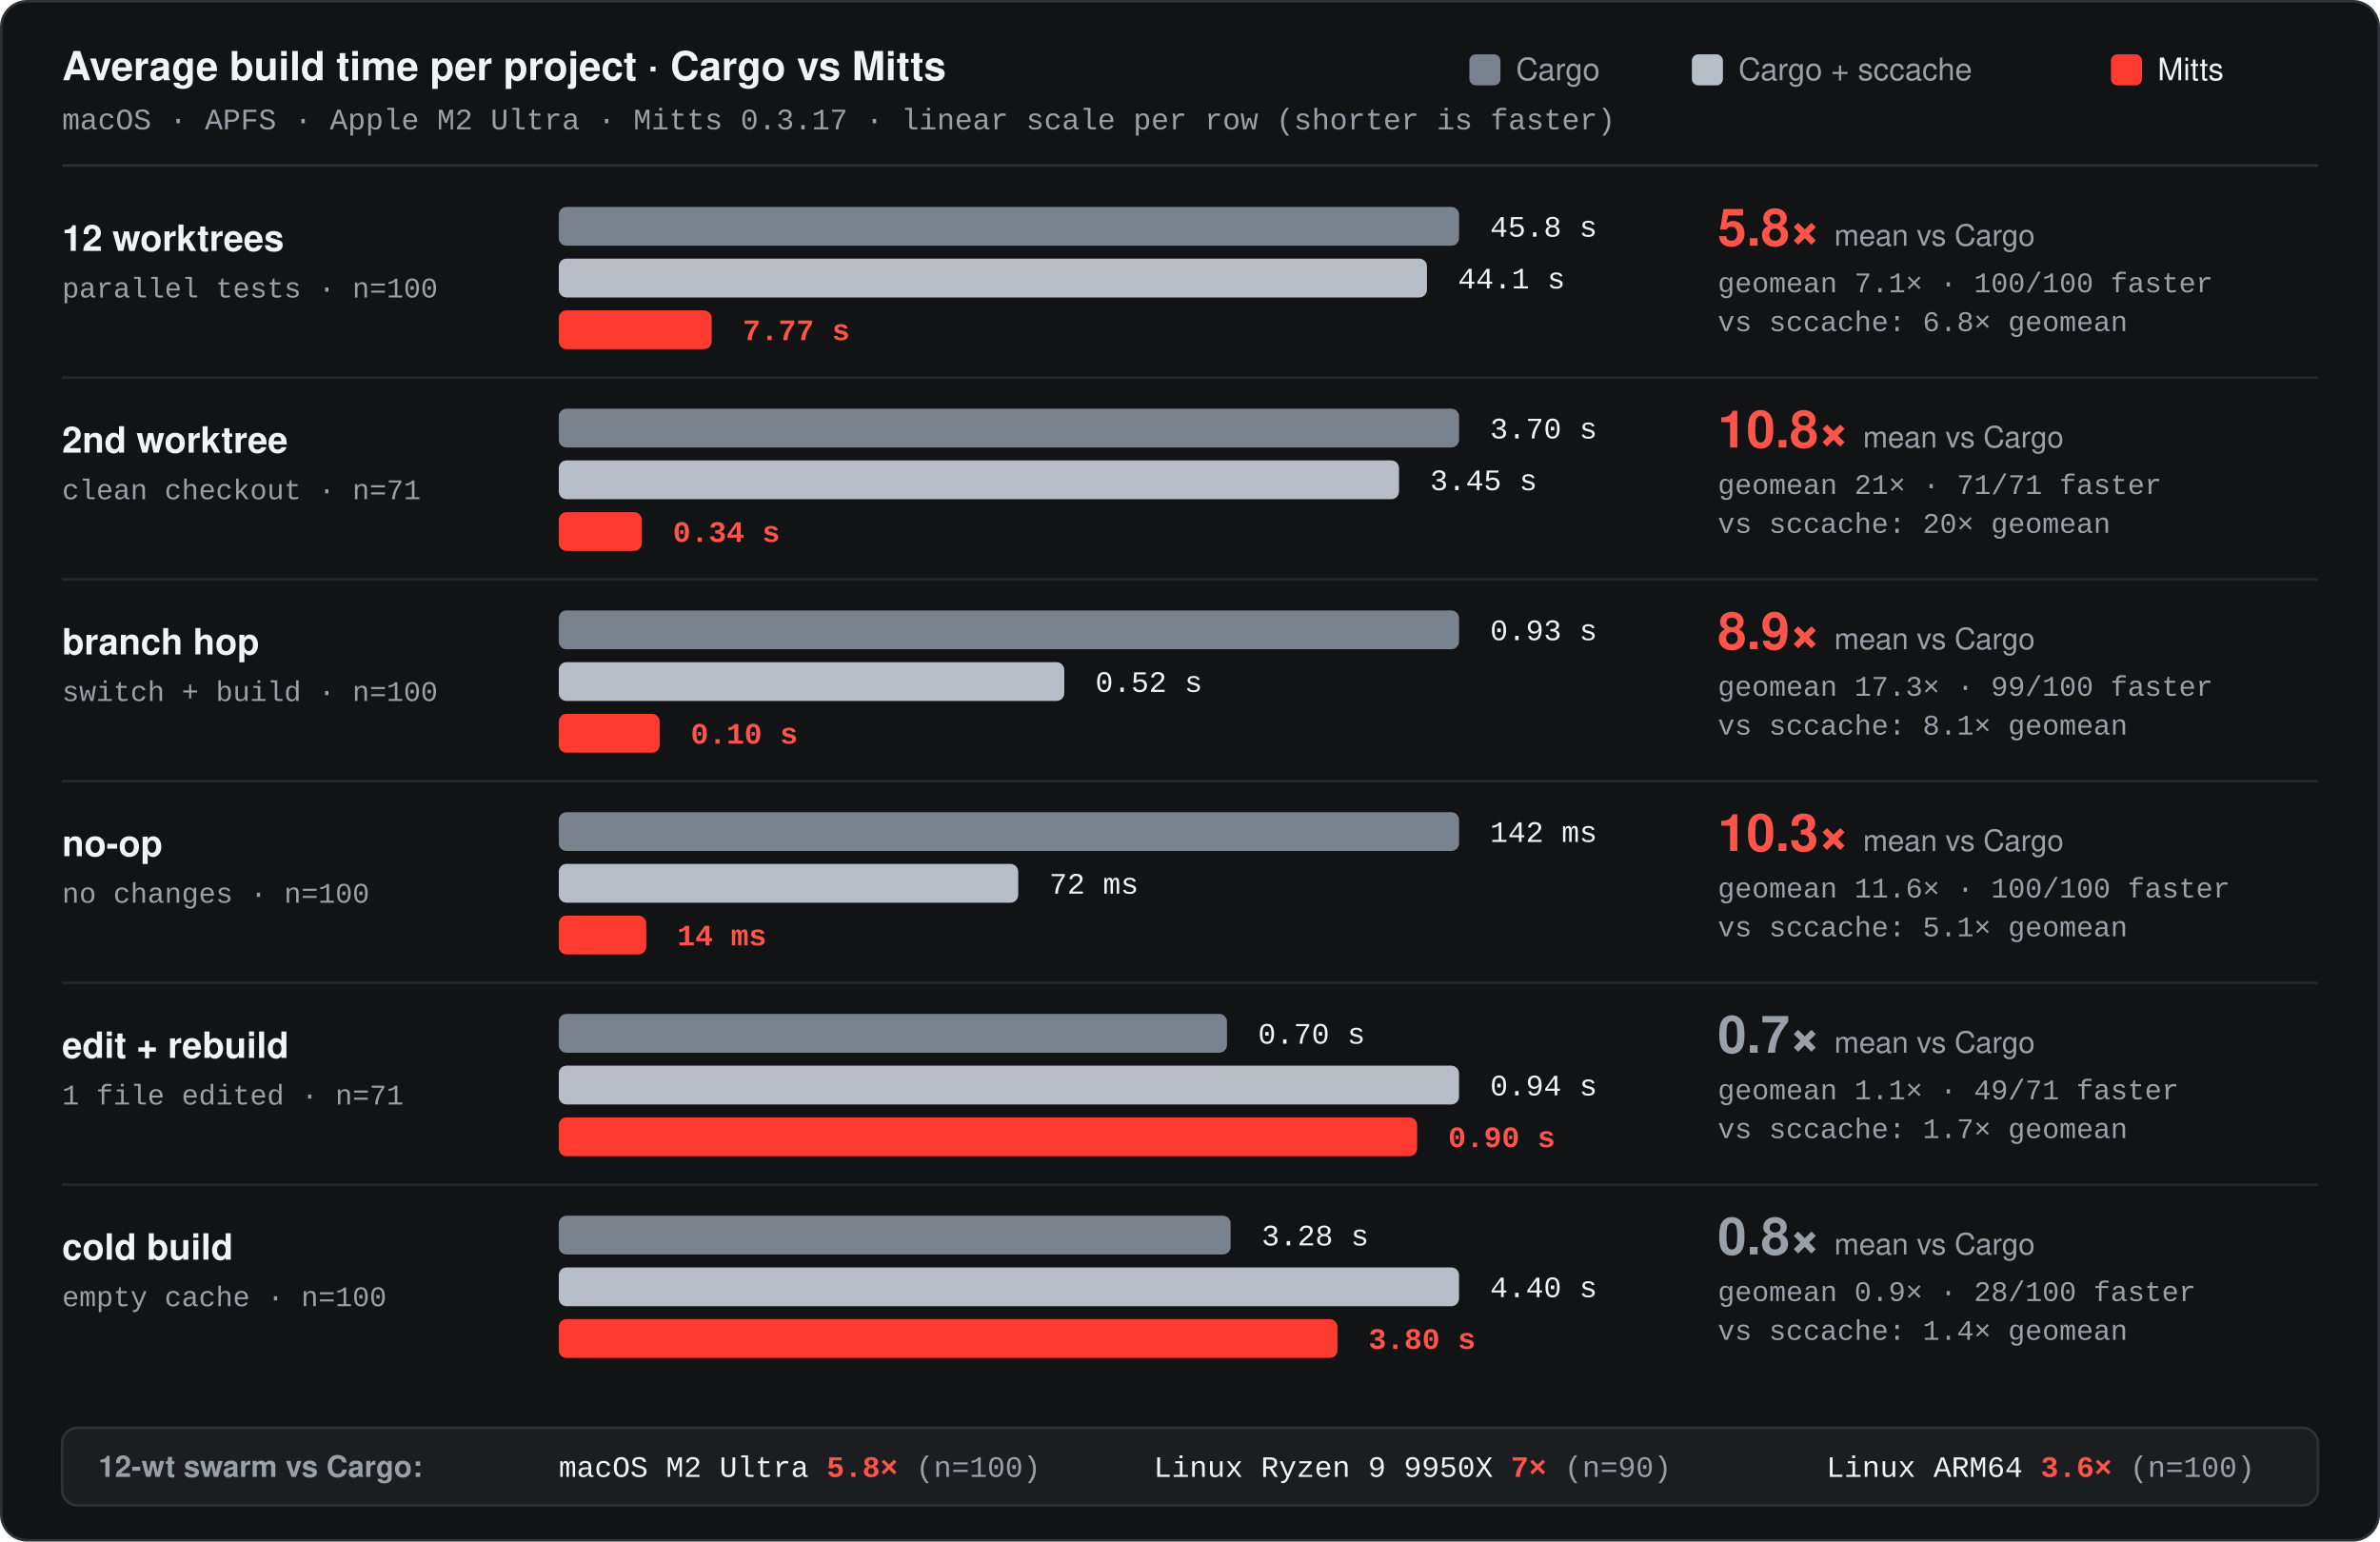
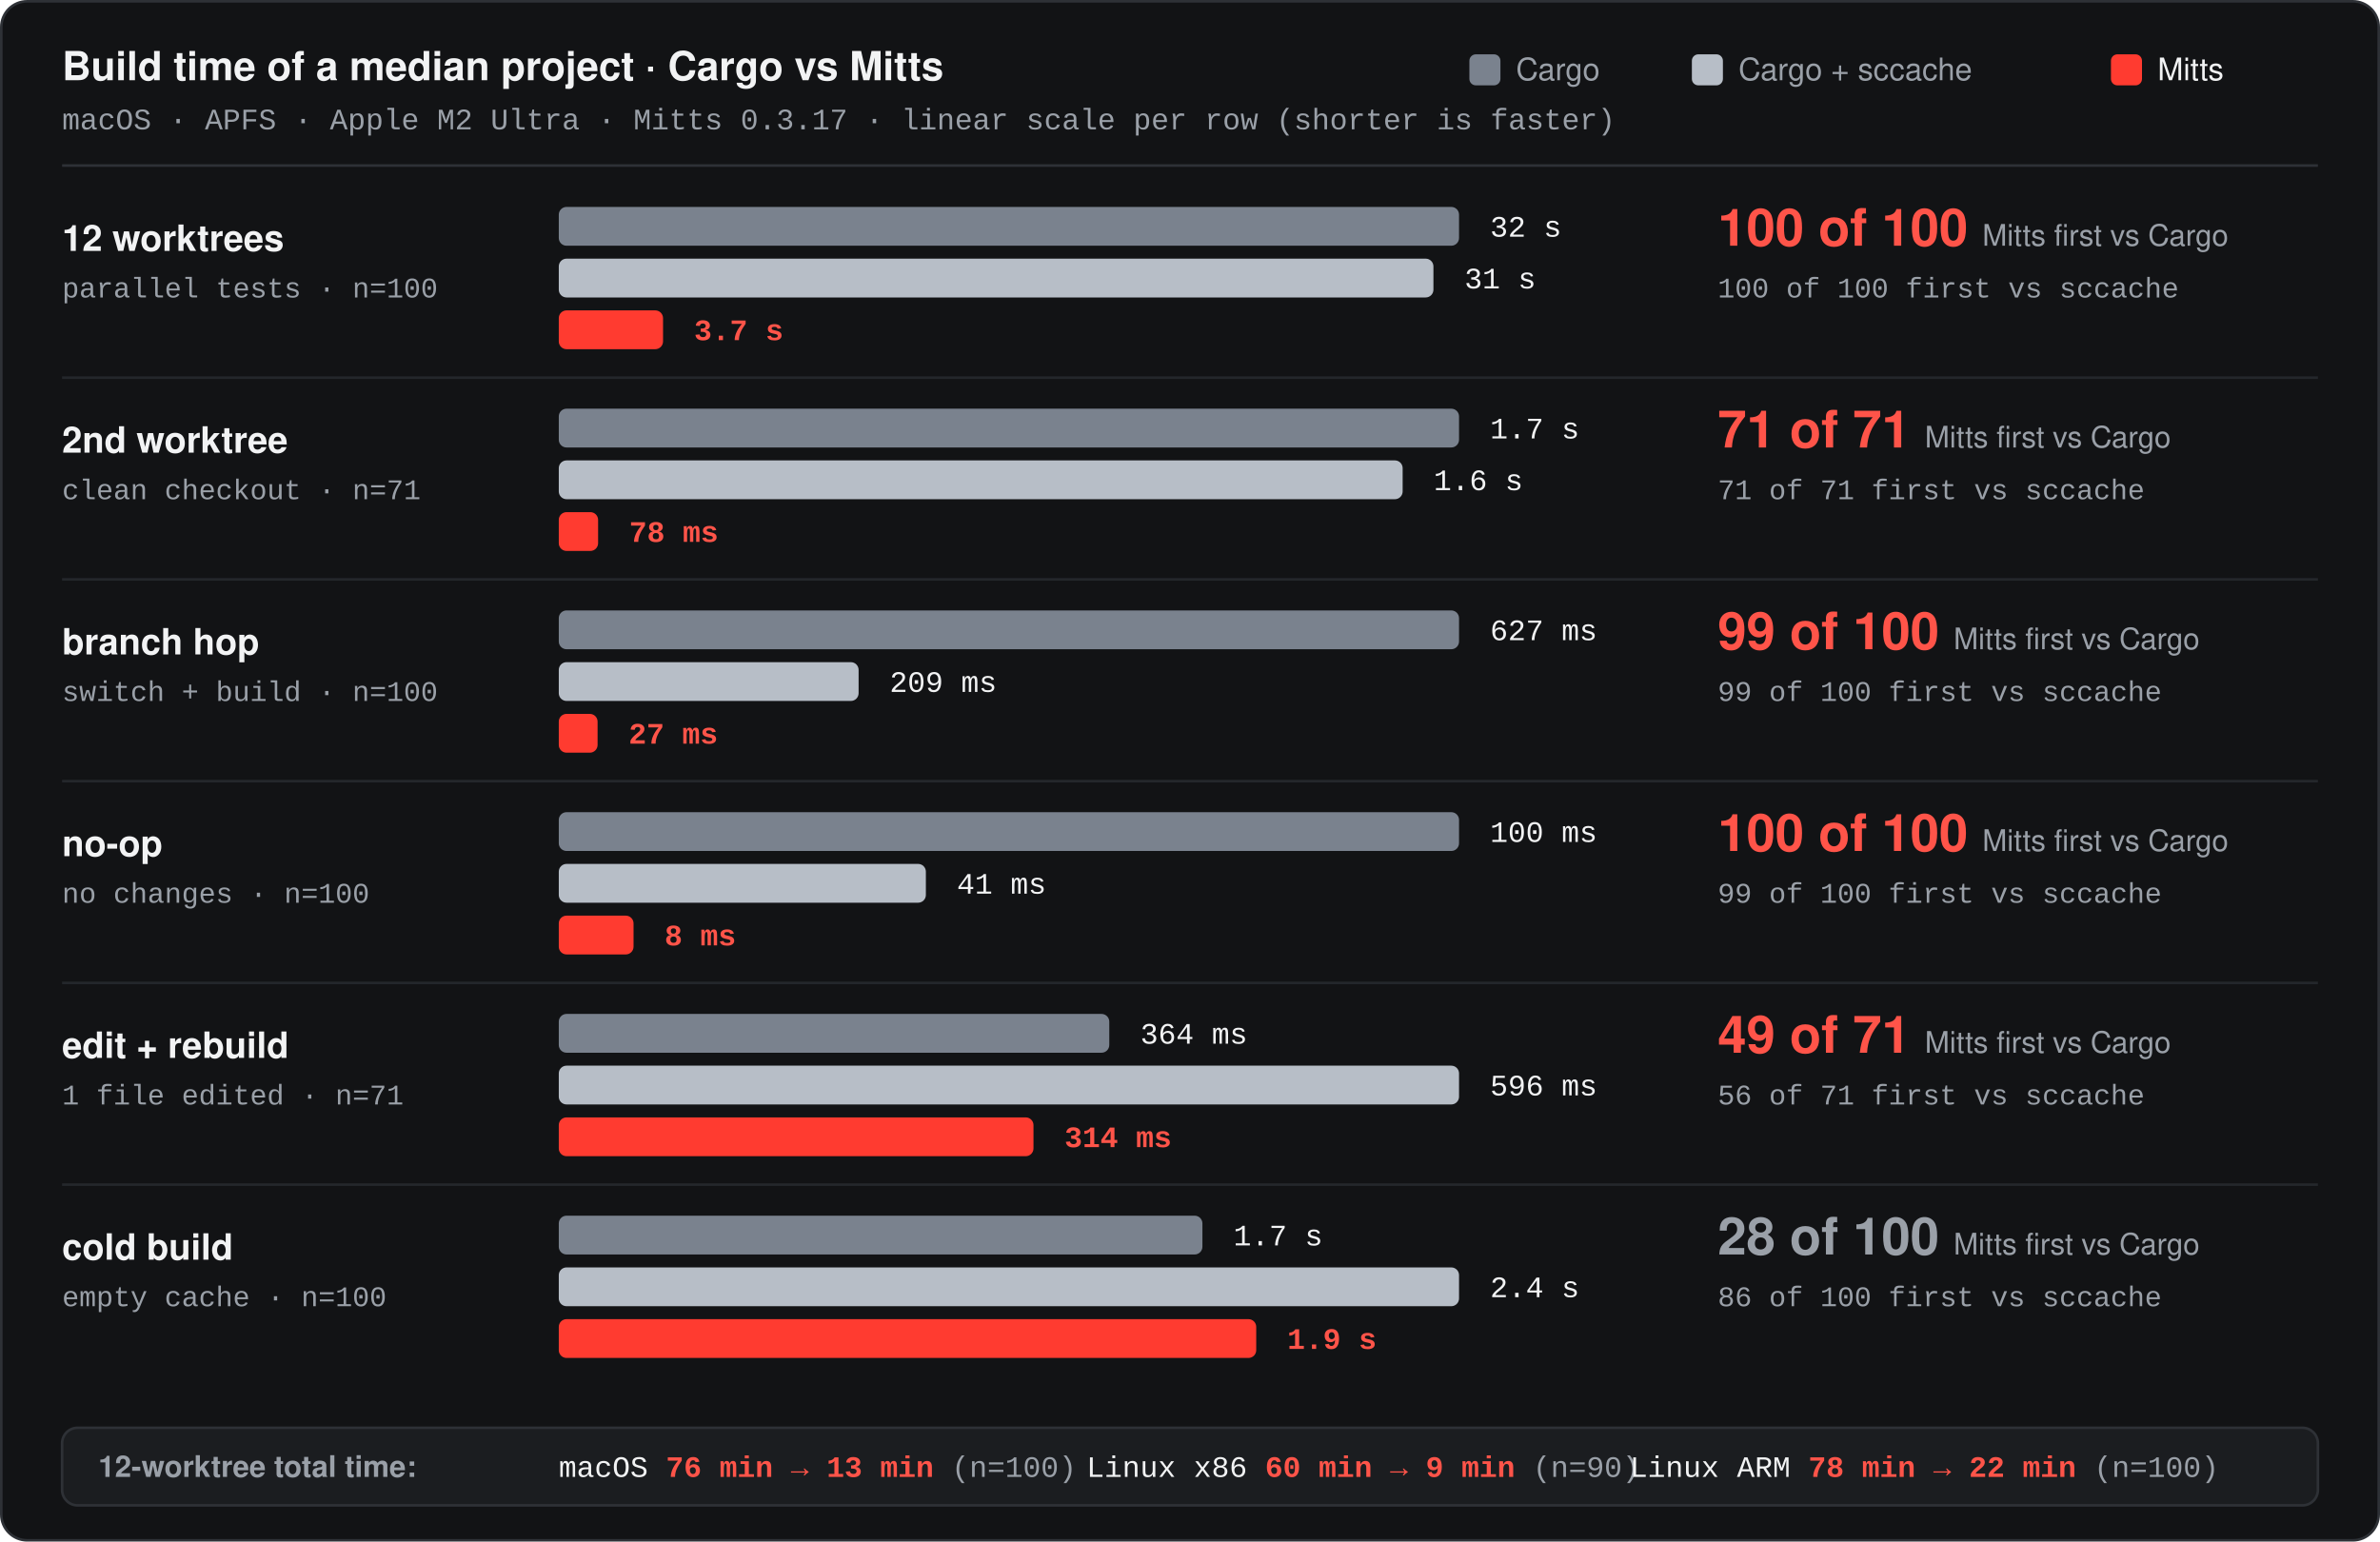
- <svg xmlns="http://www.w3.org/2000/svg" viewBox="0 0 920 596" width="920" height="596" role="img" aria-label="Average build time per project · Cargo vs Mitts">
+ <svg xmlns="http://www.w3.org/2000/svg" viewBox="0 0 920 596" width="920" height="596" role="img" aria-label="Build time of a median project · Cargo vs Mitts">
  <rect x="0.5" y="0.5" width="919" height="595" rx="10" fill="#121315" stroke="#2e3136" />
-   <text x="24" y="31" fill="#f2f3f4" font-family="-apple-system, BlinkMacSystemFont, &quot;Segoe UI&quot;, Helvetica, Arial, sans-serif" font-size="15.5" font-weight="700">Average build time per project · Cargo vs Mitts</text>
+   <text x="24" y="31" fill="#f2f3f4" font-family="-apple-system, BlinkMacSystemFont, &quot;Segoe UI&quot;, Helvetica, Arial, sans-serif" font-size="15.5" font-weight="700">Build time of a median project · Cargo vs Mitts</text>
  <text x="24" y="50" fill="#9aa0a8" font-family="ui-monospace, &quot;SFMono-Regular&quot;, Menlo, Consolas, &quot;Liberation Mono&quot;, monospace" font-size="11.5">macOS · APFS · Apple M2 Ultra · Mitts 0.3.17 · linear scale per row (shorter is faster)</text>
  <rect x="568" y="21" width="12" height="12" rx="2.5" fill="#7a828e" />
  <text x="586" y="31" fill="#9aa0a8" font-family="-apple-system, BlinkMacSystemFont, &quot;Segoe UI&quot;, Helvetica, Arial, sans-serif" font-size="12" font-weight="500">Cargo</text>
  <rect x="654" y="21" width="12" height="12" rx="2.5" fill="#b7bec7" />
  <text x="672" y="31" fill="#9aa0a8" font-family="-apple-system, BlinkMacSystemFont, &quot;Segoe UI&quot;, Helvetica, Arial, sans-serif" font-size="12" font-weight="500">Cargo + sccache</text>
  <rect x="816" y="21" width="12" height="12" rx="2.5" fill="#ff3b30" />
  <text x="834" y="31" fill="#f2f3f4" font-family="-apple-system, BlinkMacSystemFont, &quot;Segoe UI&quot;, Helvetica, Arial, sans-serif" font-size="12" font-weight="500">Mitts</text>
  <line x1="24" x2="896" y1="64" y2="64" stroke="#2e3136" />
  <text x="24" y="97" fill="#f2f3f4" font-family="-apple-system, BlinkMacSystemFont, &quot;Segoe UI&quot;, Helvetica, Arial, sans-serif" font-size="14" font-weight="700">12 worktrees</text>
-   <text x="24" y="115" fill="#9aa0a8" font-family="ui-monospace, &quot;SFMono-Regular&quot;, Menlo, Consolas, &quot;Liberation Mono&quot;, monospace" font-size="11">parallel tests · n=100</text>
+   <text x="24" y="115" fill="#9aa0a8" font-family="ui-monospace, &quot;SFMono-Regular&quot;, Menlo, Consolas, &quot;Liberation Mono&quot;, monospace" font-size="11" font-weight="400">parallel tests · n=100</text>
  <rect x="216" y="80" width="348.0" height="15" rx="3" fill="#7a828e" />
-   <text x="576.0" y="91.5" fill="#f2f3f4" font-family="ui-monospace, &quot;SFMono-Regular&quot;, Menlo, Consolas, &quot;Liberation Mono&quot;, monospace" font-size="11.5" font-weight="400">45.8 s</text>
-   <rect x="216" y="100" width="335.6" height="15" rx="3" fill="#b7bec7" />
-   <text x="563.6" y="111.5" fill="#f2f3f4" font-family="ui-monospace, &quot;SFMono-Regular&quot;, Menlo, Consolas, &quot;Liberation Mono&quot;, monospace" font-size="11.5" font-weight="400">44.1 s</text>
-   <rect x="216" y="120" width="59.1" height="15" rx="3" fill="#ff3b30" />
-   <text x="287.1" y="131.5" fill="#ff5449" font-family="ui-monospace, &quot;SFMono-Regular&quot;, Menlo, Consolas, &quot;Liberation Mono&quot;, monospace" font-size="11.5" font-weight="700">7.77 s</text>
-   <text x="664" y="95" fill="#ff5449" font-family="-apple-system, BlinkMacSystemFont, &quot;Segoe UI&quot;, Helvetica, Arial, sans-serif" font-size="20" font-weight="800">5.8× <tspan fill="#9aa0a8" font-size="11.5" font-weight="500">mean vs Cargo</tspan>
+   <text x="576.0" y="91.5" fill="#f2f3f4" font-family="ui-monospace, &quot;SFMono-Regular&quot;, Menlo, Consolas, &quot;Liberation Mono&quot;, monospace" font-size="11.5" font-weight="400">32 s</text>
+   <rect x="216" y="100" width="338.1" height="15" rx="3" fill="#b7bec7" />
+   <text x="566.1" y="111.5" fill="#f2f3f4" font-family="ui-monospace, &quot;SFMono-Regular&quot;, Menlo, Consolas, &quot;Liberation Mono&quot;, monospace" font-size="11.5" font-weight="400">31 s</text>
+   <rect x="216" y="120" width="40.3" height="15" rx="3" fill="#ff3b30" />
+   <text x="268.3" y="131.5" fill="#ff5449" font-family="ui-monospace, &quot;SFMono-Regular&quot;, Menlo, Consolas, &quot;Liberation Mono&quot;, monospace" font-size="11.5" font-weight="700">3.7 s</text>
+   <text x="664" y="95" fill="#ff5449" font-family="-apple-system, BlinkMacSystemFont, &quot;Segoe UI&quot;, Helvetica, Arial, sans-serif" font-size="20" font-weight="800">100 of 100 <tspan fill="#9aa0a8" font-size="11.5" font-weight="500">Mitts first vs Cargo</tspan>
  </text>
-   <text x="664" y="113" fill="#9aa0a8" font-family="ui-monospace, &quot;SFMono-Regular&quot;, Menlo, Consolas, &quot;Liberation Mono&quot;, monospace" font-size="11">geomean 7.1× · 100/100 faster</text>
-   <text x="664" y="128" fill="#9aa0a8" font-family="ui-monospace, &quot;SFMono-Regular&quot;, Menlo, Consolas, &quot;Liberation Mono&quot;, monospace" font-size="11">vs sccache: 6.8× geomean</text>
+   <text x="664" y="115" fill="#9aa0a8" font-family="ui-monospace, &quot;SFMono-Regular&quot;, Menlo, Consolas, &quot;Liberation Mono&quot;, monospace" font-size="11" font-weight="400">100 of 100 first vs sccache</text>
  <line x1="24" x2="896" y1="146" y2="146" stroke="#24272b" />
  <text x="24" y="175" fill="#f2f3f4" font-family="-apple-system, BlinkMacSystemFont, &quot;Segoe UI&quot;, Helvetica, Arial, sans-serif" font-size="14" font-weight="700">2nd worktree</text>
-   <text x="24" y="193" fill="#9aa0a8" font-family="ui-monospace, &quot;SFMono-Regular&quot;, Menlo, Consolas, &quot;Liberation Mono&quot;, monospace" font-size="11">clean checkout · n=71</text>
+   <text x="24" y="193" fill="#9aa0a8" font-family="ui-monospace, &quot;SFMono-Regular&quot;, Menlo, Consolas, &quot;Liberation Mono&quot;, monospace" font-size="11" font-weight="400">clean checkout · n=71</text>
  <rect x="216" y="158" width="348.0" height="15" rx="3" fill="#7a828e" />
-   <text x="576.0" y="169.5" fill="#f2f3f4" font-family="ui-monospace, &quot;SFMono-Regular&quot;, Menlo, Consolas, &quot;Liberation Mono&quot;, monospace" font-size="11.5" font-weight="400">3.70 s</text>
-   <rect x="216" y="178" width="324.8" height="15" rx="3" fill="#b7bec7" />
-   <text x="552.8" y="189.5" fill="#f2f3f4" font-family="ui-monospace, &quot;SFMono-Regular&quot;, Menlo, Consolas, &quot;Liberation Mono&quot;, monospace" font-size="11.5" font-weight="400">3.45 s</text>
-   <rect x="216" y="198" width="32.1" height="15" rx="3" fill="#ff3b30" />
-   <text x="260.1" y="209.5" fill="#ff5449" font-family="ui-monospace, &quot;SFMono-Regular&quot;, Menlo, Consolas, &quot;Liberation Mono&quot;, monospace" font-size="11.5" font-weight="700">0.34 s</text>
-   <text x="664" y="173" fill="#ff5449" font-family="-apple-system, BlinkMacSystemFont, &quot;Segoe UI&quot;, Helvetica, Arial, sans-serif" font-size="20" font-weight="800">10.8× <tspan fill="#9aa0a8" font-size="11.5" font-weight="500">mean vs Cargo</tspan>
+   <text x="576.0" y="169.5" fill="#f2f3f4" font-family="ui-monospace, &quot;SFMono-Regular&quot;, Menlo, Consolas, &quot;Liberation Mono&quot;, monospace" font-size="11.5" font-weight="400">1.7 s</text>
+   <rect x="216" y="178" width="326.2" height="15" rx="3" fill="#b7bec7" />
+   <text x="554.2" y="189.5" fill="#f2f3f4" font-family="ui-monospace, &quot;SFMono-Regular&quot;, Menlo, Consolas, &quot;Liberation Mono&quot;, monospace" font-size="11.5" font-weight="400">1.6 s</text>
+   <rect x="216" y="198" width="15.2" height="15" rx="3" fill="#ff3b30" />
+   <text x="243.2" y="209.5" fill="#ff5449" font-family="ui-monospace, &quot;SFMono-Regular&quot;, Menlo, Consolas, &quot;Liberation Mono&quot;, monospace" font-size="11.5" font-weight="700">78 ms</text>
+   <text x="664" y="173" fill="#ff5449" font-family="-apple-system, BlinkMacSystemFont, &quot;Segoe UI&quot;, Helvetica, Arial, sans-serif" font-size="20" font-weight="800">71 of 71 <tspan fill="#9aa0a8" font-size="11.5" font-weight="500">Mitts first vs Cargo</tspan>
  </text>
-   <text x="664" y="191" fill="#9aa0a8" font-family="ui-monospace, &quot;SFMono-Regular&quot;, Menlo, Consolas, &quot;Liberation Mono&quot;, monospace" font-size="11">geomean 21× · 71/71 faster</text>
-   <text x="664" y="206" fill="#9aa0a8" font-family="ui-monospace, &quot;SFMono-Regular&quot;, Menlo, Consolas, &quot;Liberation Mono&quot;, monospace" font-size="11">vs sccache: 20× geomean</text>
+   <text x="664" y="193" fill="#9aa0a8" font-family="ui-monospace, &quot;SFMono-Regular&quot;, Menlo, Consolas, &quot;Liberation Mono&quot;, monospace" font-size="11" font-weight="400">71 of 71 first vs sccache</text>
  <line x1="24" x2="896" y1="224" y2="224" stroke="#24272b" />
  <text x="24" y="253" fill="#f2f3f4" font-family="-apple-system, BlinkMacSystemFont, &quot;Segoe UI&quot;, Helvetica, Arial, sans-serif" font-size="14" font-weight="700">branch hop</text>
-   <text x="24" y="271" fill="#9aa0a8" font-family="ui-monospace, &quot;SFMono-Regular&quot;, Menlo, Consolas, &quot;Liberation Mono&quot;, monospace" font-size="11">switch + build · n=100</text>
+   <text x="24" y="271" fill="#9aa0a8" font-family="ui-monospace, &quot;SFMono-Regular&quot;, Menlo, Consolas, &quot;Liberation Mono&quot;, monospace" font-size="11" font-weight="400">switch + build · n=100</text>
  <rect x="216" y="236" width="348.0" height="15" rx="3" fill="#7a828e" />
-   <text x="576.0" y="247.5" fill="#f2f3f4" font-family="ui-monospace, &quot;SFMono-Regular&quot;, Menlo, Consolas, &quot;Liberation Mono&quot;, monospace" font-size="11.5" font-weight="400">0.93 s</text>
-   <rect x="216" y="256" width="195.4" height="15" rx="3" fill="#b7bec7" />
-   <text x="423.4" y="267.5" fill="#f2f3f4" font-family="ui-monospace, &quot;SFMono-Regular&quot;, Menlo, Consolas, &quot;Liberation Mono&quot;, monospace" font-size="11.5" font-weight="400">0.52 s</text>
-   <rect x="216" y="276" width="39.0" height="15" rx="3" fill="#ff3b30" />
-   <text x="267.0" y="287.5" fill="#ff5449" font-family="ui-monospace, &quot;SFMono-Regular&quot;, Menlo, Consolas, &quot;Liberation Mono&quot;, monospace" font-size="11.5" font-weight="700">0.10 s</text>
-   <text x="664" y="251" fill="#ff5449" font-family="-apple-system, BlinkMacSystemFont, &quot;Segoe UI&quot;, Helvetica, Arial, sans-serif" font-size="20" font-weight="800">8.9× <tspan fill="#9aa0a8" font-size="11.5" font-weight="500">mean vs Cargo</tspan>
+   <text x="576.0" y="247.5" fill="#f2f3f4" font-family="ui-monospace, &quot;SFMono-Regular&quot;, Menlo, Consolas, &quot;Liberation Mono&quot;, monospace" font-size="11.5" font-weight="400">627 ms</text>
+   <rect x="216" y="256" width="115.9" height="15" rx="3" fill="#b7bec7" />
+   <text x="343.9" y="267.5" fill="#f2f3f4" font-family="ui-monospace, &quot;SFMono-Regular&quot;, Menlo, Consolas, &quot;Liberation Mono&quot;, monospace" font-size="11.5" font-weight="400">209 ms</text>
+   <rect x="216" y="276" width="15.0" height="15" rx="3" fill="#ff3b30" />
+   <text x="243.0" y="287.5" fill="#ff5449" font-family="ui-monospace, &quot;SFMono-Regular&quot;, Menlo, Consolas, &quot;Liberation Mono&quot;, monospace" font-size="11.5" font-weight="700">27 ms</text>
+   <text x="664" y="251" fill="#ff5449" font-family="-apple-system, BlinkMacSystemFont, &quot;Segoe UI&quot;, Helvetica, Arial, sans-serif" font-size="20" font-weight="800">99 of 100 <tspan fill="#9aa0a8" font-size="11.5" font-weight="500">Mitts first vs Cargo</tspan>
  </text>
-   <text x="664" y="269" fill="#9aa0a8" font-family="ui-monospace, &quot;SFMono-Regular&quot;, Menlo, Consolas, &quot;Liberation Mono&quot;, monospace" font-size="11">geomean 17.3× · 99/100 faster</text>
-   <text x="664" y="284" fill="#9aa0a8" font-family="ui-monospace, &quot;SFMono-Regular&quot;, Menlo, Consolas, &quot;Liberation Mono&quot;, monospace" font-size="11">vs sccache: 8.1× geomean</text>
+   <text x="664" y="271" fill="#9aa0a8" font-family="ui-monospace, &quot;SFMono-Regular&quot;, Menlo, Consolas, &quot;Liberation Mono&quot;, monospace" font-size="11" font-weight="400">99 of 100 first vs sccache</text>
  <line x1="24" x2="896" y1="302" y2="302" stroke="#24272b" />
  <text x="24" y="331" fill="#f2f3f4" font-family="-apple-system, BlinkMacSystemFont, &quot;Segoe UI&quot;, Helvetica, Arial, sans-serif" font-size="14" font-weight="700">no-op</text>
-   <text x="24" y="349" fill="#9aa0a8" font-family="ui-monospace, &quot;SFMono-Regular&quot;, Menlo, Consolas, &quot;Liberation Mono&quot;, monospace" font-size="11">no changes · n=100</text>
+   <text x="24" y="349" fill="#9aa0a8" font-family="ui-monospace, &quot;SFMono-Regular&quot;, Menlo, Consolas, &quot;Liberation Mono&quot;, monospace" font-size="11" font-weight="400">no changes · n=100</text>
  <rect x="216" y="314" width="348.0" height="15" rx="3" fill="#7a828e" />
-   <text x="576.0" y="325.5" fill="#f2f3f4" font-family="ui-monospace, &quot;SFMono-Regular&quot;, Menlo, Consolas, &quot;Liberation Mono&quot;, monospace" font-size="11.5" font-weight="400">142 ms</text>
-   <rect x="216" y="334" width="177.6" height="15" rx="3" fill="#b7bec7" />
-   <text x="405.6" y="345.5" fill="#f2f3f4" font-family="ui-monospace, &quot;SFMono-Regular&quot;, Menlo, Consolas, &quot;Liberation Mono&quot;, monospace" font-size="11.5" font-weight="400">72 ms</text>
-   <rect x="216" y="354" width="33.8" height="15" rx="3" fill="#ff3b30" />
-   <text x="261.8" y="365.5" fill="#ff5449" font-family="ui-monospace, &quot;SFMono-Regular&quot;, Menlo, Consolas, &quot;Liberation Mono&quot;, monospace" font-size="11.5" font-weight="700">14 ms</text>
-   <text x="664" y="329" fill="#ff5449" font-family="-apple-system, BlinkMacSystemFont, &quot;Segoe UI&quot;, Helvetica, Arial, sans-serif" font-size="20" font-weight="800">10.3× <tspan fill="#9aa0a8" font-size="11.5" font-weight="500">mean vs Cargo</tspan>
+   <text x="576.0" y="325.5" fill="#f2f3f4" font-family="ui-monospace, &quot;SFMono-Regular&quot;, Menlo, Consolas, &quot;Liberation Mono&quot;, monospace" font-size="11.5" font-weight="400">100 ms</text>
+   <rect x="216" y="334" width="141.9" height="15" rx="3" fill="#b7bec7" />
+   <text x="369.9" y="345.5" fill="#f2f3f4" font-family="ui-monospace, &quot;SFMono-Regular&quot;, Menlo, Consolas, &quot;Liberation Mono&quot;, monospace" font-size="11.5" font-weight="400">41 ms</text>
+   <rect x="216" y="354" width="28.9" height="15" rx="3" fill="#ff3b30" />
+   <text x="256.9" y="365.5" fill="#ff5449" font-family="ui-monospace, &quot;SFMono-Regular&quot;, Menlo, Consolas, &quot;Liberation Mono&quot;, monospace" font-size="11.5" font-weight="700">8 ms</text>
+   <text x="664" y="329" fill="#ff5449" font-family="-apple-system, BlinkMacSystemFont, &quot;Segoe UI&quot;, Helvetica, Arial, sans-serif" font-size="20" font-weight="800">100 of 100 <tspan fill="#9aa0a8" font-size="11.5" font-weight="500">Mitts first vs Cargo</tspan>
  </text>
-   <text x="664" y="347" fill="#9aa0a8" font-family="ui-monospace, &quot;SFMono-Regular&quot;, Menlo, Consolas, &quot;Liberation Mono&quot;, monospace" font-size="11">geomean 11.6× · 100/100 faster</text>
-   <text x="664" y="362" fill="#9aa0a8" font-family="ui-monospace, &quot;SFMono-Regular&quot;, Menlo, Consolas, &quot;Liberation Mono&quot;, monospace" font-size="11">vs sccache: 5.1× geomean</text>
+   <text x="664" y="349" fill="#9aa0a8" font-family="ui-monospace, &quot;SFMono-Regular&quot;, Menlo, Consolas, &quot;Liberation Mono&quot;, monospace" font-size="11" font-weight="400">99 of 100 first vs sccache</text>
  <line x1="24" x2="896" y1="380" y2="380" stroke="#24272b" />
  <text x="24" y="409" fill="#f2f3f4" font-family="-apple-system, BlinkMacSystemFont, &quot;Segoe UI&quot;, Helvetica, Arial, sans-serif" font-size="14" font-weight="700">edit + rebuild</text>
-   <text x="24" y="427" fill="#9aa0a8" font-family="ui-monospace, &quot;SFMono-Regular&quot;, Menlo, Consolas, &quot;Liberation Mono&quot;, monospace" font-size="11">1 file edited · n=71</text>
-   <rect x="216" y="392" width="258.3" height="15" rx="3" fill="#7a828e" />
-   <text x="486.3" y="403.5" fill="#f2f3f4" font-family="ui-monospace, &quot;SFMono-Regular&quot;, Menlo, Consolas, &quot;Liberation Mono&quot;, monospace" font-size="11.5" font-weight="400">0.70 s</text>
+   <text x="24" y="427" fill="#9aa0a8" font-family="ui-monospace, &quot;SFMono-Regular&quot;, Menlo, Consolas, &quot;Liberation Mono&quot;, monospace" font-size="11" font-weight="400">1 file edited · n=71</text>
+   <rect x="216" y="392" width="212.8" height="15" rx="3" fill="#7a828e" />
+   <text x="440.8" y="403.5" fill="#f2f3f4" font-family="ui-monospace, &quot;SFMono-Regular&quot;, Menlo, Consolas, &quot;Liberation Mono&quot;, monospace" font-size="11.5" font-weight="400">364 ms</text>
  <rect x="216" y="412" width="348.0" height="15" rx="3" fill="#b7bec7" />
-   <text x="576.0" y="423.5" fill="#f2f3f4" font-family="ui-monospace, &quot;SFMono-Regular&quot;, Menlo, Consolas, &quot;Liberation Mono&quot;, monospace" font-size="11.5" font-weight="400">0.94 s</text>
-   <rect x="216" y="432" width="331.8" height="15" rx="3" fill="#ff3b30" />
-   <text x="559.8" y="443.5" fill="#ff5449" font-family="ui-monospace, &quot;SFMono-Regular&quot;, Menlo, Consolas, &quot;Liberation Mono&quot;, monospace" font-size="11.5" font-weight="700">0.90 s</text>
-   <text x="664" y="407" fill="#9aa0a8" font-family="-apple-system, BlinkMacSystemFont, &quot;Segoe UI&quot;, Helvetica, Arial, sans-serif" font-size="20" font-weight="800">0.7× <tspan fill="#9aa0a8" font-size="11.5" font-weight="500">mean vs Cargo</tspan>
+   <text x="576.0" y="423.5" fill="#f2f3f4" font-family="ui-monospace, &quot;SFMono-Regular&quot;, Menlo, Consolas, &quot;Liberation Mono&quot;, monospace" font-size="11.5" font-weight="400">596 ms</text>
+   <rect x="216" y="432" width="183.5" height="15" rx="3" fill="#ff3b30" />
+   <text x="411.5" y="443.5" fill="#ff5449" font-family="ui-monospace, &quot;SFMono-Regular&quot;, Menlo, Consolas, &quot;Liberation Mono&quot;, monospace" font-size="11.5" font-weight="700">314 ms</text>
+   <text x="664" y="407" fill="#ff5449" font-family="-apple-system, BlinkMacSystemFont, &quot;Segoe UI&quot;, Helvetica, Arial, sans-serif" font-size="20" font-weight="800">49 of 71 <tspan fill="#9aa0a8" font-size="11.5" font-weight="500">Mitts first vs Cargo</tspan>
  </text>
-   <text x="664" y="425" fill="#9aa0a8" font-family="ui-monospace, &quot;SFMono-Regular&quot;, Menlo, Consolas, &quot;Liberation Mono&quot;, monospace" font-size="11">geomean 1.1× · 49/71 faster</text>
-   <text x="664" y="440" fill="#9aa0a8" font-family="ui-monospace, &quot;SFMono-Regular&quot;, Menlo, Consolas, &quot;Liberation Mono&quot;, monospace" font-size="11">vs sccache: 1.7× geomean</text>
+   <text x="664" y="427" fill="#9aa0a8" font-family="ui-monospace, &quot;SFMono-Regular&quot;, Menlo, Consolas, &quot;Liberation Mono&quot;, monospace" font-size="11" font-weight="400">56 of 71 first vs sccache</text>
  <line x1="24" x2="896" y1="458" y2="458" stroke="#24272b" />
  <text x="24" y="487" fill="#f2f3f4" font-family="-apple-system, BlinkMacSystemFont, &quot;Segoe UI&quot;, Helvetica, Arial, sans-serif" font-size="14" font-weight="700">cold build</text>
-   <text x="24" y="505" fill="#9aa0a8" font-family="ui-monospace, &quot;SFMono-Regular&quot;, Menlo, Consolas, &quot;Liberation Mono&quot;, monospace" font-size="11">empty cache · n=100</text>
-   <rect x="216" y="470" width="259.7" height="15" rx="3" fill="#7a828e" />
-   <text x="487.7" y="481.5" fill="#f2f3f4" font-family="ui-monospace, &quot;SFMono-Regular&quot;, Menlo, Consolas, &quot;Liberation Mono&quot;, monospace" font-size="11.5" font-weight="400">3.28 s</text>
+   <text x="24" y="505" fill="#9aa0a8" font-family="ui-monospace, &quot;SFMono-Regular&quot;, Menlo, Consolas, &quot;Liberation Mono&quot;, monospace" font-size="11" font-weight="400">empty cache · n=100</text>
+   <rect x="216" y="470" width="248.8" height="15" rx="3" fill="#7a828e" />
+   <text x="476.8" y="481.5" fill="#f2f3f4" font-family="ui-monospace, &quot;SFMono-Regular&quot;, Menlo, Consolas, &quot;Liberation Mono&quot;, monospace" font-size="11.5" font-weight="400">1.7 s</text>
  <rect x="216" y="490" width="348.0" height="15" rx="3" fill="#b7bec7" />
-   <text x="576.0" y="501.5" fill="#f2f3f4" font-family="ui-monospace, &quot;SFMono-Regular&quot;, Menlo, Consolas, &quot;Liberation Mono&quot;, monospace" font-size="11.5" font-weight="400">4.40 s</text>
-   <rect x="216" y="510" width="301.0" height="15" rx="3" fill="#ff3b30" />
-   <text x="529.0" y="521.5" fill="#ff5449" font-family="ui-monospace, &quot;SFMono-Regular&quot;, Menlo, Consolas, &quot;Liberation Mono&quot;, monospace" font-size="11.5" font-weight="700">3.80 s</text>
-   <text x="664" y="485" fill="#9aa0a8" font-family="-apple-system, BlinkMacSystemFont, &quot;Segoe UI&quot;, Helvetica, Arial, sans-serif" font-size="20" font-weight="800">0.8× <tspan fill="#9aa0a8" font-size="11.5" font-weight="500">mean vs Cargo</tspan>
+   <text x="576.0" y="501.5" fill="#f2f3f4" font-family="ui-monospace, &quot;SFMono-Regular&quot;, Menlo, Consolas, &quot;Liberation Mono&quot;, monospace" font-size="11.5" font-weight="400">2.4 s</text>
+   <rect x="216" y="510" width="269.6" height="15" rx="3" fill="#ff3b30" />
+   <text x="497.6" y="521.5" fill="#ff5449" font-family="ui-monospace, &quot;SFMono-Regular&quot;, Menlo, Consolas, &quot;Liberation Mono&quot;, monospace" font-size="11.5" font-weight="700">1.9 s</text>
+   <text x="664" y="485" fill="#9aa0a8" font-family="-apple-system, BlinkMacSystemFont, &quot;Segoe UI&quot;, Helvetica, Arial, sans-serif" font-size="20" font-weight="800">28 of 100 <tspan fill="#9aa0a8" font-size="11.5" font-weight="500">Mitts first vs Cargo</tspan>
  </text>
-   <text x="664" y="503" fill="#9aa0a8" font-family="ui-monospace, &quot;SFMono-Regular&quot;, Menlo, Consolas, &quot;Liberation Mono&quot;, monospace" font-size="11">geomean 0.9× · 28/100 faster</text>
-   <text x="664" y="518" fill="#9aa0a8" font-family="ui-monospace, &quot;SFMono-Regular&quot;, Menlo, Consolas, &quot;Liberation Mono&quot;, monospace" font-size="11">vs sccache: 1.4× geomean</text>
+   <text x="664" y="505" fill="#9aa0a8" font-family="ui-monospace, &quot;SFMono-Regular&quot;, Menlo, Consolas, &quot;Liberation Mono&quot;, monospace" font-size="11" font-weight="400">86 of 100 first vs sccache</text>
  <rect x="24" y="552" width="872" height="30" rx="6" fill="#1b1d20" stroke="#2e3136" />
-   <text x="38" y="571" fill="#9aa0a8" font-family="-apple-system, BlinkMacSystemFont, &quot;Segoe UI&quot;, Helvetica, Arial, sans-serif" font-size="11.5" font-weight="600">12-wt swarm vs Cargo:</text>
-   <text x="216" y="571" fill="#f2f3f4" font-family="ui-monospace, &quot;SFMono-Regular&quot;, Menlo, Consolas, &quot;Liberation Mono&quot;, monospace" font-size="11.5">macOS M2 Ultra <tspan fill="#ff5449" font-weight="700">5.8×</tspan>
+   <text x="38" y="571" fill="#9aa0a8" font-family="-apple-system, BlinkMacSystemFont, &quot;Segoe UI&quot;, Helvetica, Arial, sans-serif" font-size="11.5" font-weight="600">12-worktree total time:</text>
+   <text x="216" y="571" fill="#f2f3f4" font-family="ui-monospace, &quot;SFMono-Regular&quot;, Menlo, Consolas, &quot;Liberation Mono&quot;, monospace" font-size="11.5">macOS <tspan fill="#ff5449" font-weight="700">76 min → 13 min</tspan>
    <tspan fill="#9aa0a8">(n=100)</tspan>
  </text>
-   <text x="446" y="571" fill="#f2f3f4" font-family="ui-monospace, &quot;SFMono-Regular&quot;, Menlo, Consolas, &quot;Liberation Mono&quot;, monospace" font-size="11.5">Linux Ryzen 9 9950X <tspan fill="#ff5449" font-weight="700">7×</tspan>
+   <text x="420" y="571" fill="#f2f3f4" font-family="ui-monospace, &quot;SFMono-Regular&quot;, Menlo, Consolas, &quot;Liberation Mono&quot;, monospace" font-size="11.5">Linux x86 <tspan fill="#ff5449" font-weight="700">60 min → 9 min</tspan>
    <tspan fill="#9aa0a8">(n=90)</tspan>
  </text>
-   <text x="706" y="571" fill="#f2f3f4" font-family="ui-monospace, &quot;SFMono-Regular&quot;, Menlo, Consolas, &quot;Liberation Mono&quot;, monospace" font-size="11.5">Linux ARM64 <tspan fill="#ff5449" font-weight="700">3.6×</tspan>
+   <text x="630" y="571" fill="#f2f3f4" font-family="ui-monospace, &quot;SFMono-Regular&quot;, Menlo, Consolas, &quot;Liberation Mono&quot;, monospace" font-size="11.5">Linux ARM <tspan fill="#ff5449" font-weight="700">78 min → 22 min</tspan>
    <tspan fill="#9aa0a8">(n=100)</tspan>
  </text>
</svg>
